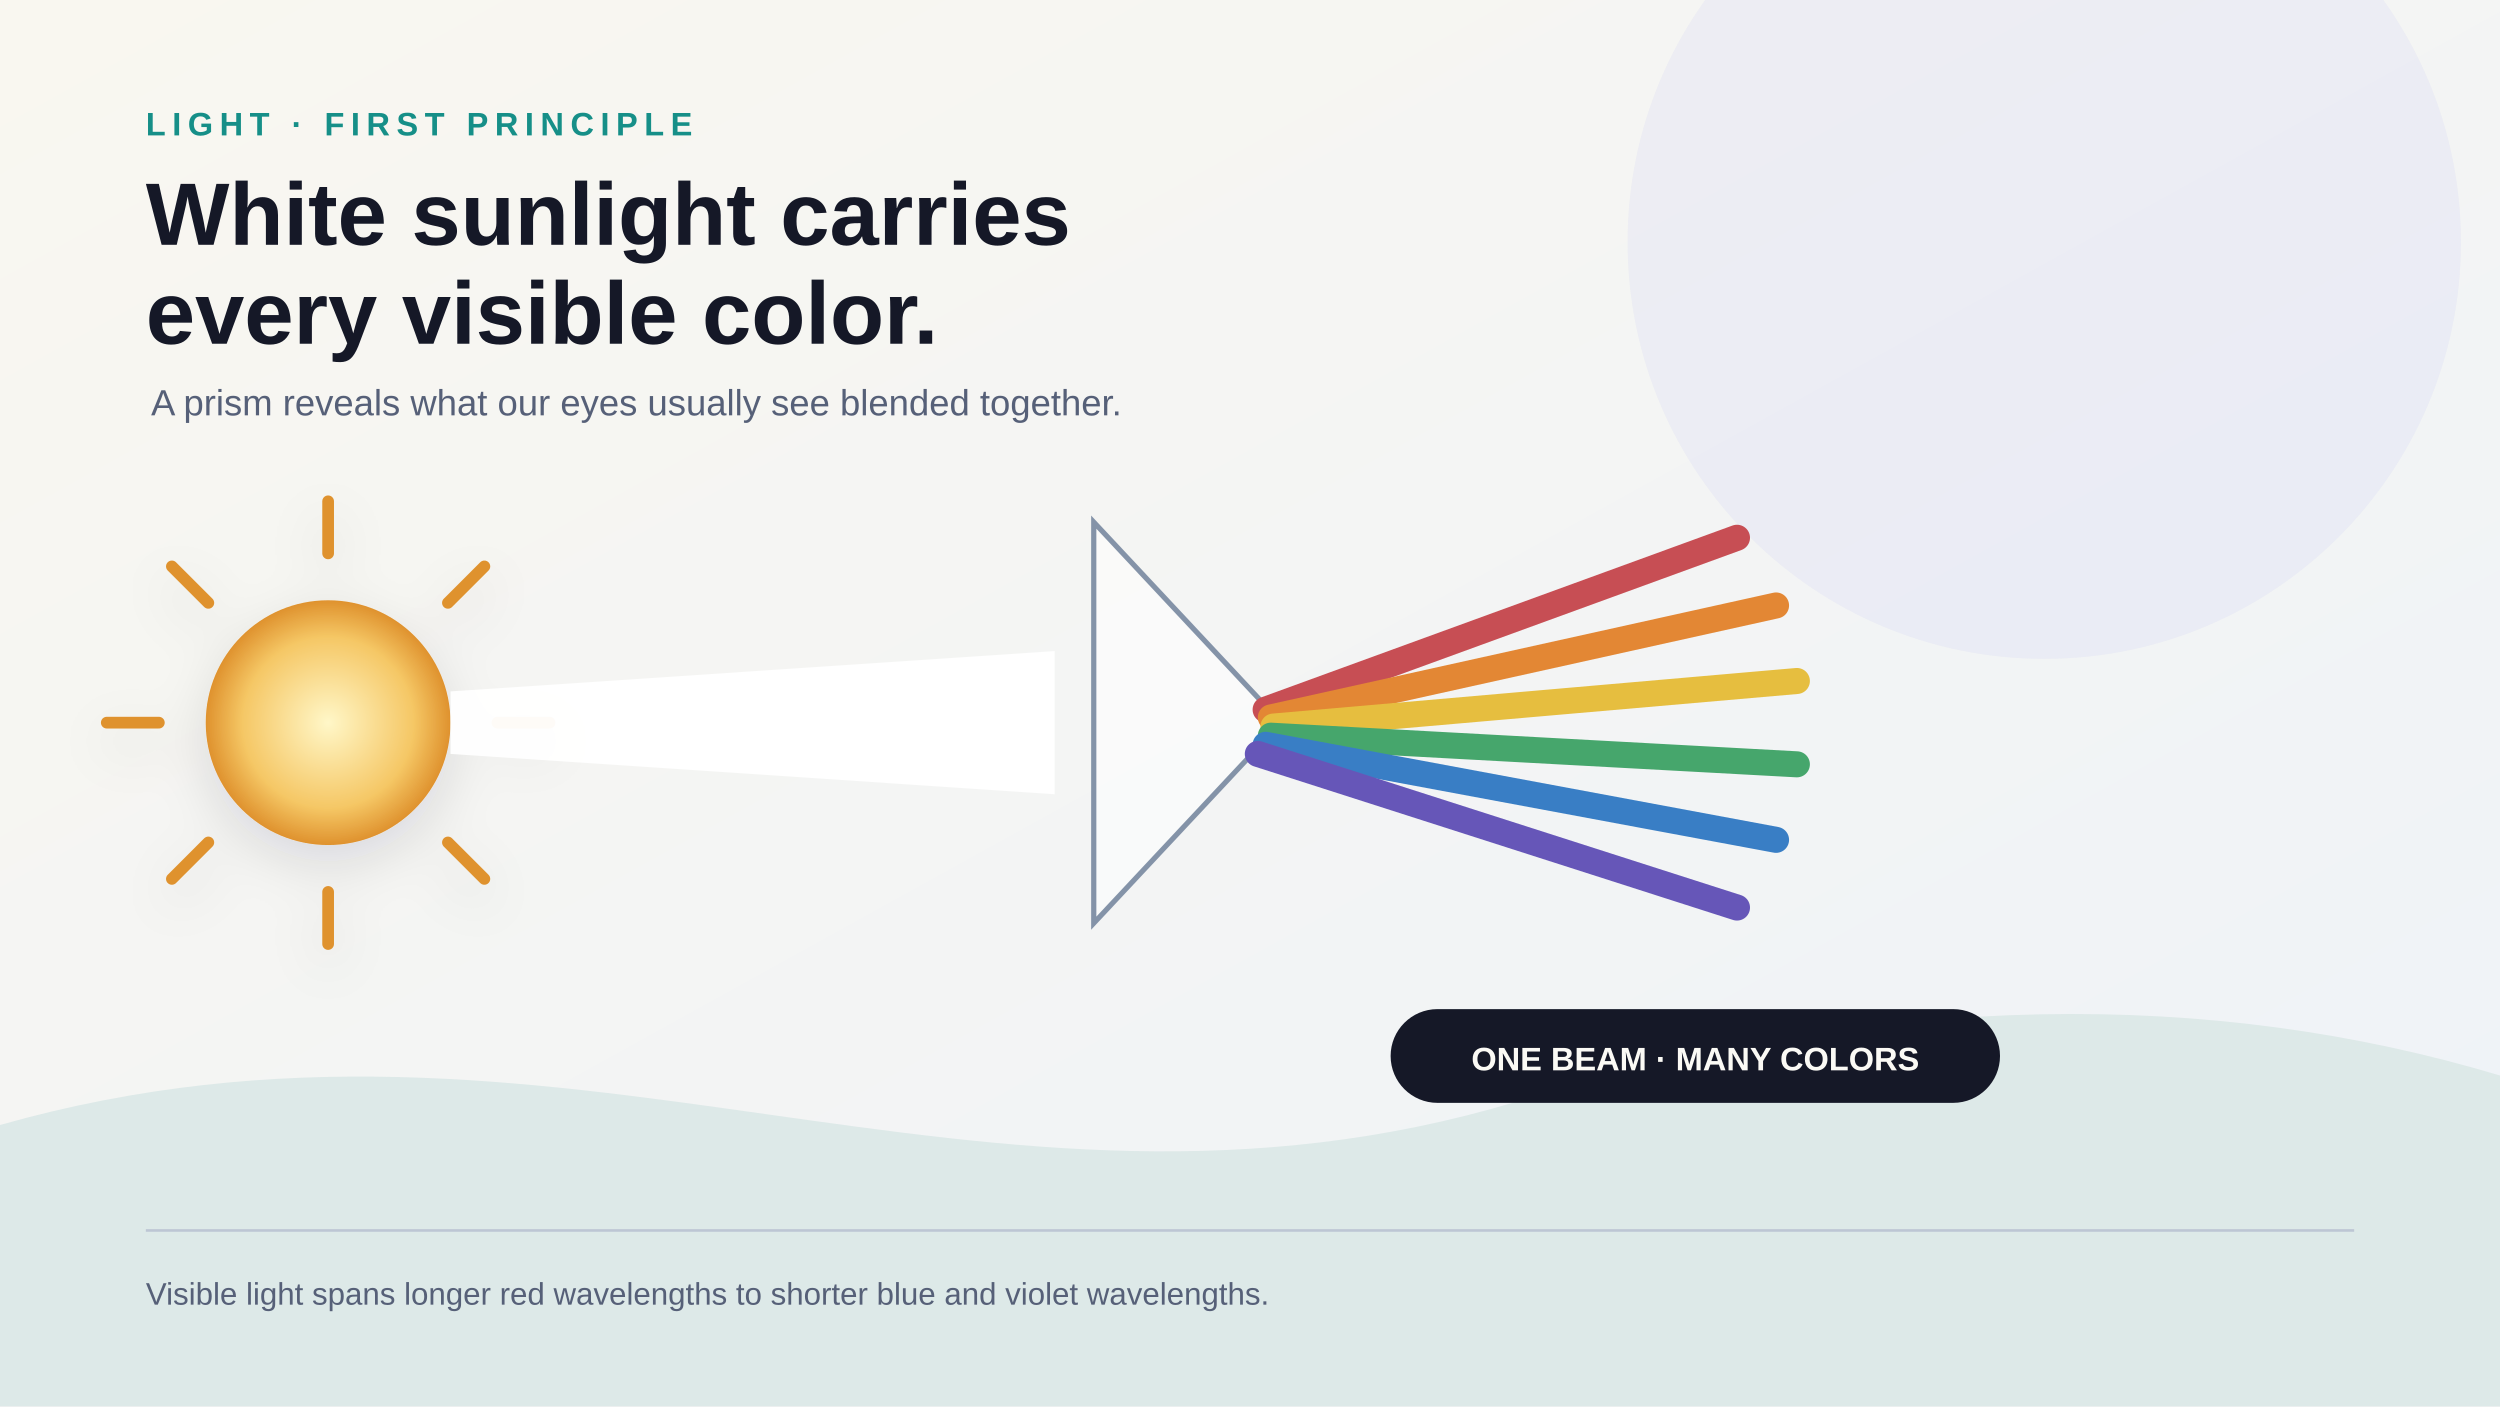
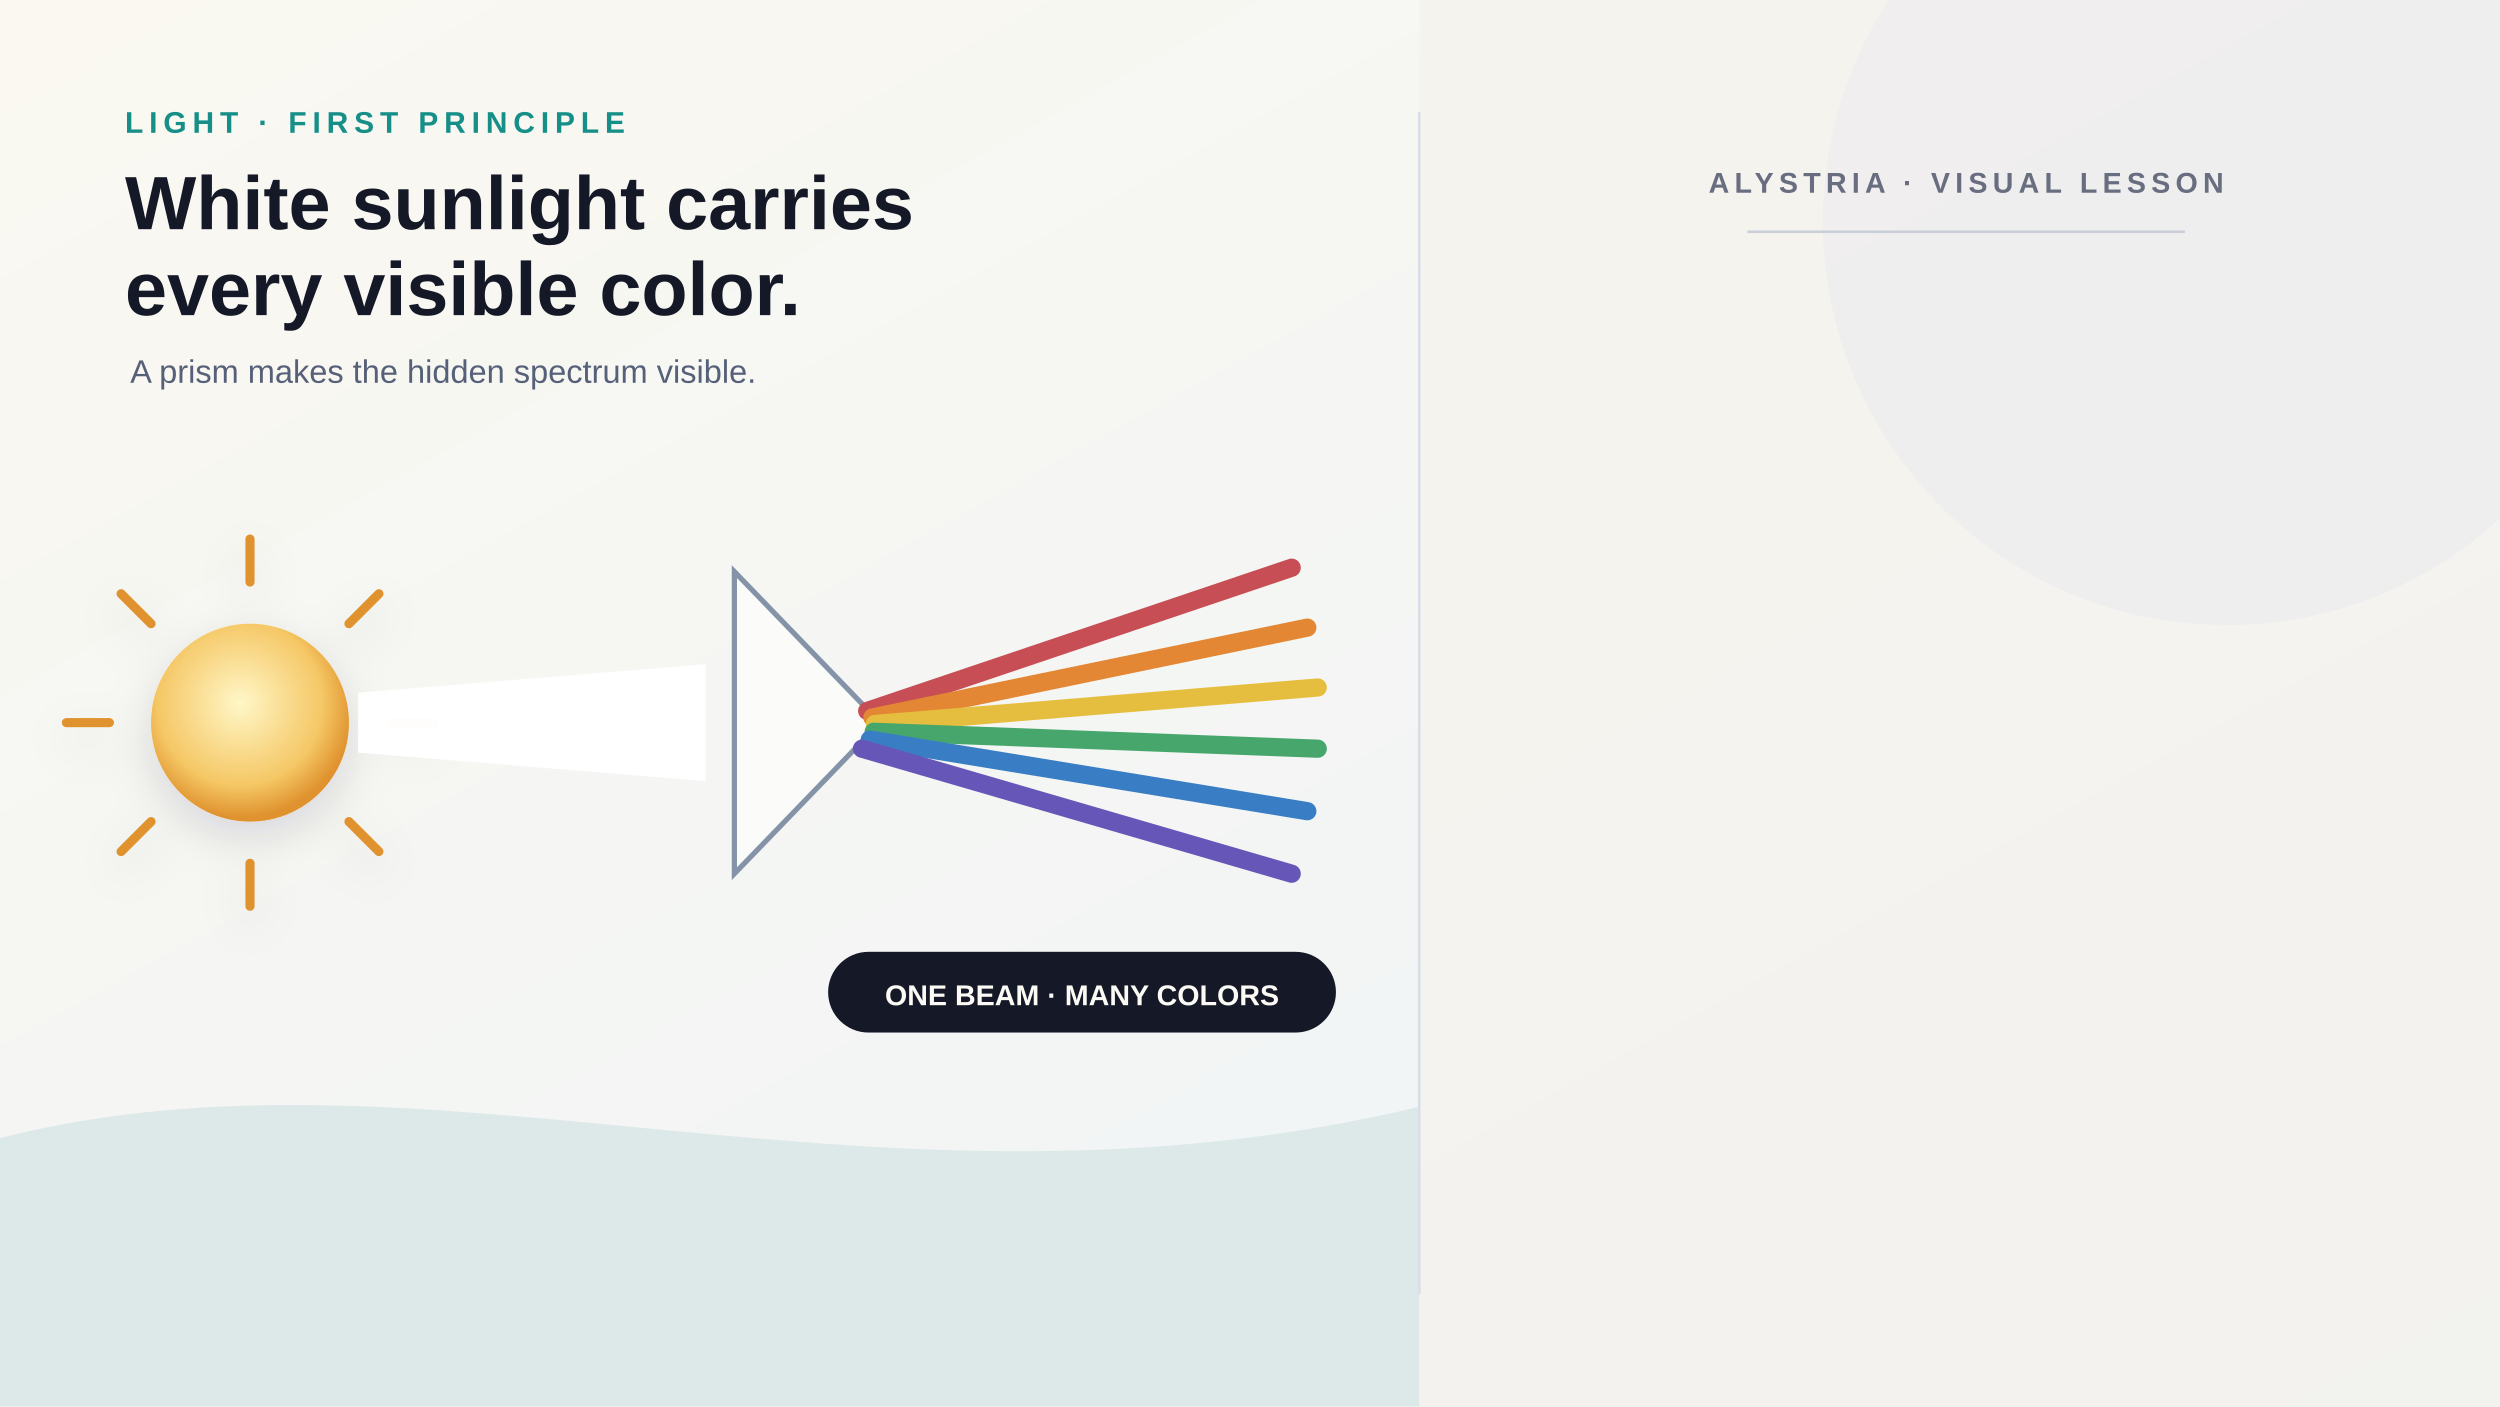
<svg xmlns="http://www.w3.org/2000/svg" width="1920" height="1080" viewBox="0 0 1920 1080" role="img" aria-labelledby="title desc">
  <defs>
    <linearGradient id="paper" x1="0" y1="0" x2="1" y2="1">
-       <stop offset="0" stop-color="#F9F7F0" />
-       <stop offset="1" stop-color="#EEF2F8" />
+       <stop offset="0" stop-color="#FAF8F1" />
+       <stop offset="1" stop-color="#EEF3F7" />
    </linearGradient>
-     <radialGradient id="sun" cx="50%" cy="50%" r="50%">
+     <radialGradient id="sun" cx="45%" cy="40%" r="58%">
      <stop offset="0" stop-color="#FFF7C8" />
-       <stop offset="0.7" stop-color="#F5C765" />
+       <stop offset=".72" stop-color="#F5C765" />
      <stop offset="1" stop-color="#DF922E" />
    </radialGradient>
-     <filter id="shadow" x="-20%" y="-20%" width="140%" height="140%">
-       <feDropShadow dx="0" dy="14" stdDeviation="20" flood-color="#15223A" flood-opacity=".12" />
+     <filter id="shadow" x="-25%" y="-25%" width="150%" height="150%">
+       <feDropShadow dx="0" dy="12" stdDeviation="17" flood-color="#15223A" flood-opacity=".13" />
    </filter>
  </defs>
  <rect width="1920" height="1080" fill="url(#paper)" />
-   <path d="M0 864 C430 742 752 970 1165 846 C1450 760 1700 760 1920 826 V1080 H0Z" fill="#DDE9E8" />
-   <circle cx="1570" cy="186" r="320" fill="#5658E8" opacity=".055" />
-   <text x="112" y="104" fill="#168F88" font-family="Arial, sans-serif" font-size="25" font-weight="700" letter-spacing="5">LIGHT · FIRST PRINCIPLE</text>
-   <text x="112" y="188" fill="#151827" font-family="Arial, sans-serif" font-size="68" font-weight="800">White sunlight carries</text>
-   <text x="112" y="264" fill="#151827" font-family="Arial, sans-serif" font-size="68" font-weight="800">every visible color.</text>
-   <text x="116" y="319" fill="#566078" font-family="Arial, sans-serif" font-size="28">A prism reveals what our eyes usually see blended together.</text>
-   <g transform="translate(120 555)">
+   <path d="M0 874C330 790 672 950 1090 850V1080H0Z" fill="#DDE9E8" />
+   <path d="M1090 0H1920V1080H1090Z" fill="#F5F2EB" opacity=".66" />
+   <path d="M1090 86V994" stroke="#D9DFE7" stroke-width="2" />
+   <circle cx="1710" cy="170" r="310" fill="#5658E8" opacity=".035" />
+   <text x="1510" y="148" text-anchor="middle" fill="#686D80" font-family="Arial, sans-serif" font-size="22" font-weight="700" letter-spacing="4">ALYSTRIA · VISUAL LESSON</text>
+   <path d="M1342 178H1678" stroke="#C9CED8" stroke-width="2" />
+   <text x="96" y="102" fill="#168F88" font-family="Arial, sans-serif" font-size="23" font-weight="700" letter-spacing="4.5">LIGHT · FIRST PRINCIPLE</text>
+   <text x="96" y="176" fill="#151827" font-family="Arial, sans-serif" font-size="58" font-weight="800">White sunlight carries</text>
+   <text x="96" y="242" fill="#151827" font-family="Arial, sans-serif" font-size="58" font-weight="800">every visible color.</text>
+   <text x="100" y="294" fill="#566078" font-family="Arial, sans-serif" font-size="25">A prism makes the hidden spectrum visible.</text>
+   <g transform="translate(72 555)">
    <g filter="url(#shadow)">
-       <circle cx="132" cy="0" r="94" fill="url(#sun)" />
-       <g stroke="#DF922E" stroke-width="9" stroke-linecap="round">
-         <path d="M132-130V-170" />
-         <path d="M132 130V170" />
-         <path d="M2 0H-38" />
-         <path d="M262 0H302" />
-         <path d="M40-92L12-120" />
-         <path d="M224 92L252 120" />
-         <path d="M224-92L252-120" />
-         <path d="M40 92L12 120" />
+       <circle cx="120" cy="0" r="76" fill="url(#sun)" />
+       <g stroke="#DF922E" stroke-width="7" stroke-linecap="round">
+         <path d="M120-108V-141" />
+         <path d="M120 108V141" />
+         <path d="M12 0H-21" />
+         <path d="M228 0H261" />
+         <path d="M44-76L21-99" />
+         <path d="M196 76L219 99" />
+         <path d="M196-76L219-99" />
+         <path d="M44 76L21 99" />
      </g>
    </g>
-     <path d="M226-24 L690-55 L690 55 L226 24Z" fill="#FFFFFF" opacity=".96" />
-     <path d="M720-154 L864 0 L720 154 Z" fill="#FFFFFF" fill-opacity=".54" stroke="#8493A8" stroke-width="4" />
-     <g fill="none" stroke-width="20" stroke-linecap="round">
-       <path d="M852-10 L1214-142" stroke="#C74E54" />
-       <path d="M856-4 L1244-90" stroke="#E38734" />
-       <path d="M858 3 L1260-32" stroke="#E6BE3F" />
-       <path d="M856 10 L1260 32" stroke="#46A66C" />
-       <path d="M852 17 L1244 90" stroke="#397EC5" />
-       <path d="M846 24 L1214 142" stroke="#6656B8" />
+     <path d="M203-23L470-45V45L203 23Z" fill="#FFFFFF" opacity=".98" />
+     <path d="M492-116L604 0L492 116Z" fill="#FFFFFF" fill-opacity=".58" stroke="#8493A8" stroke-width="4" />
+     <g fill="none" stroke-width="14" stroke-linecap="round">
+       <path d="M594-9L920-119" stroke="#C74E54" />
+       <path d="M598-4L932-73" stroke="#E38734" />
+       <path d="M600 1L940-27" stroke="#E6BE3F" />
+       <path d="M599 7L940 20" stroke="#46A66C" />
+       <path d="M596 13L932 68" stroke="#397EC5" />
+       <path d="M590 20L920 116" stroke="#6656B8" />
    </g>
-     <rect x="948" y="220" width="468" height="72" rx="36" fill="#151827" />
-     <text x="1182" y="267" text-anchor="middle" fill="#FBFAF5" font-family="Arial, sans-serif" font-size="25" font-weight="700">ONE BEAM · MANY COLORS</text>
+     <rect x="564" y="176" width="390" height="62" rx="31" fill="#151827" />
+     <text x="759" y="217" text-anchor="middle" fill="#FBFAF5" font-family="Arial, sans-serif" font-size="22" font-weight="700">ONE BEAM · MANY COLORS</text>
  </g>
-   <rect x="112" y="944" width="1696" height="2" fill="#BDC6D4" />
-   <text x="112" y="1002" fill="#566078" font-family="Arial, sans-serif" font-size="24">Visible light spans longer red wavelengths to shorter blue and violet wavelengths.</text>
</svg>
